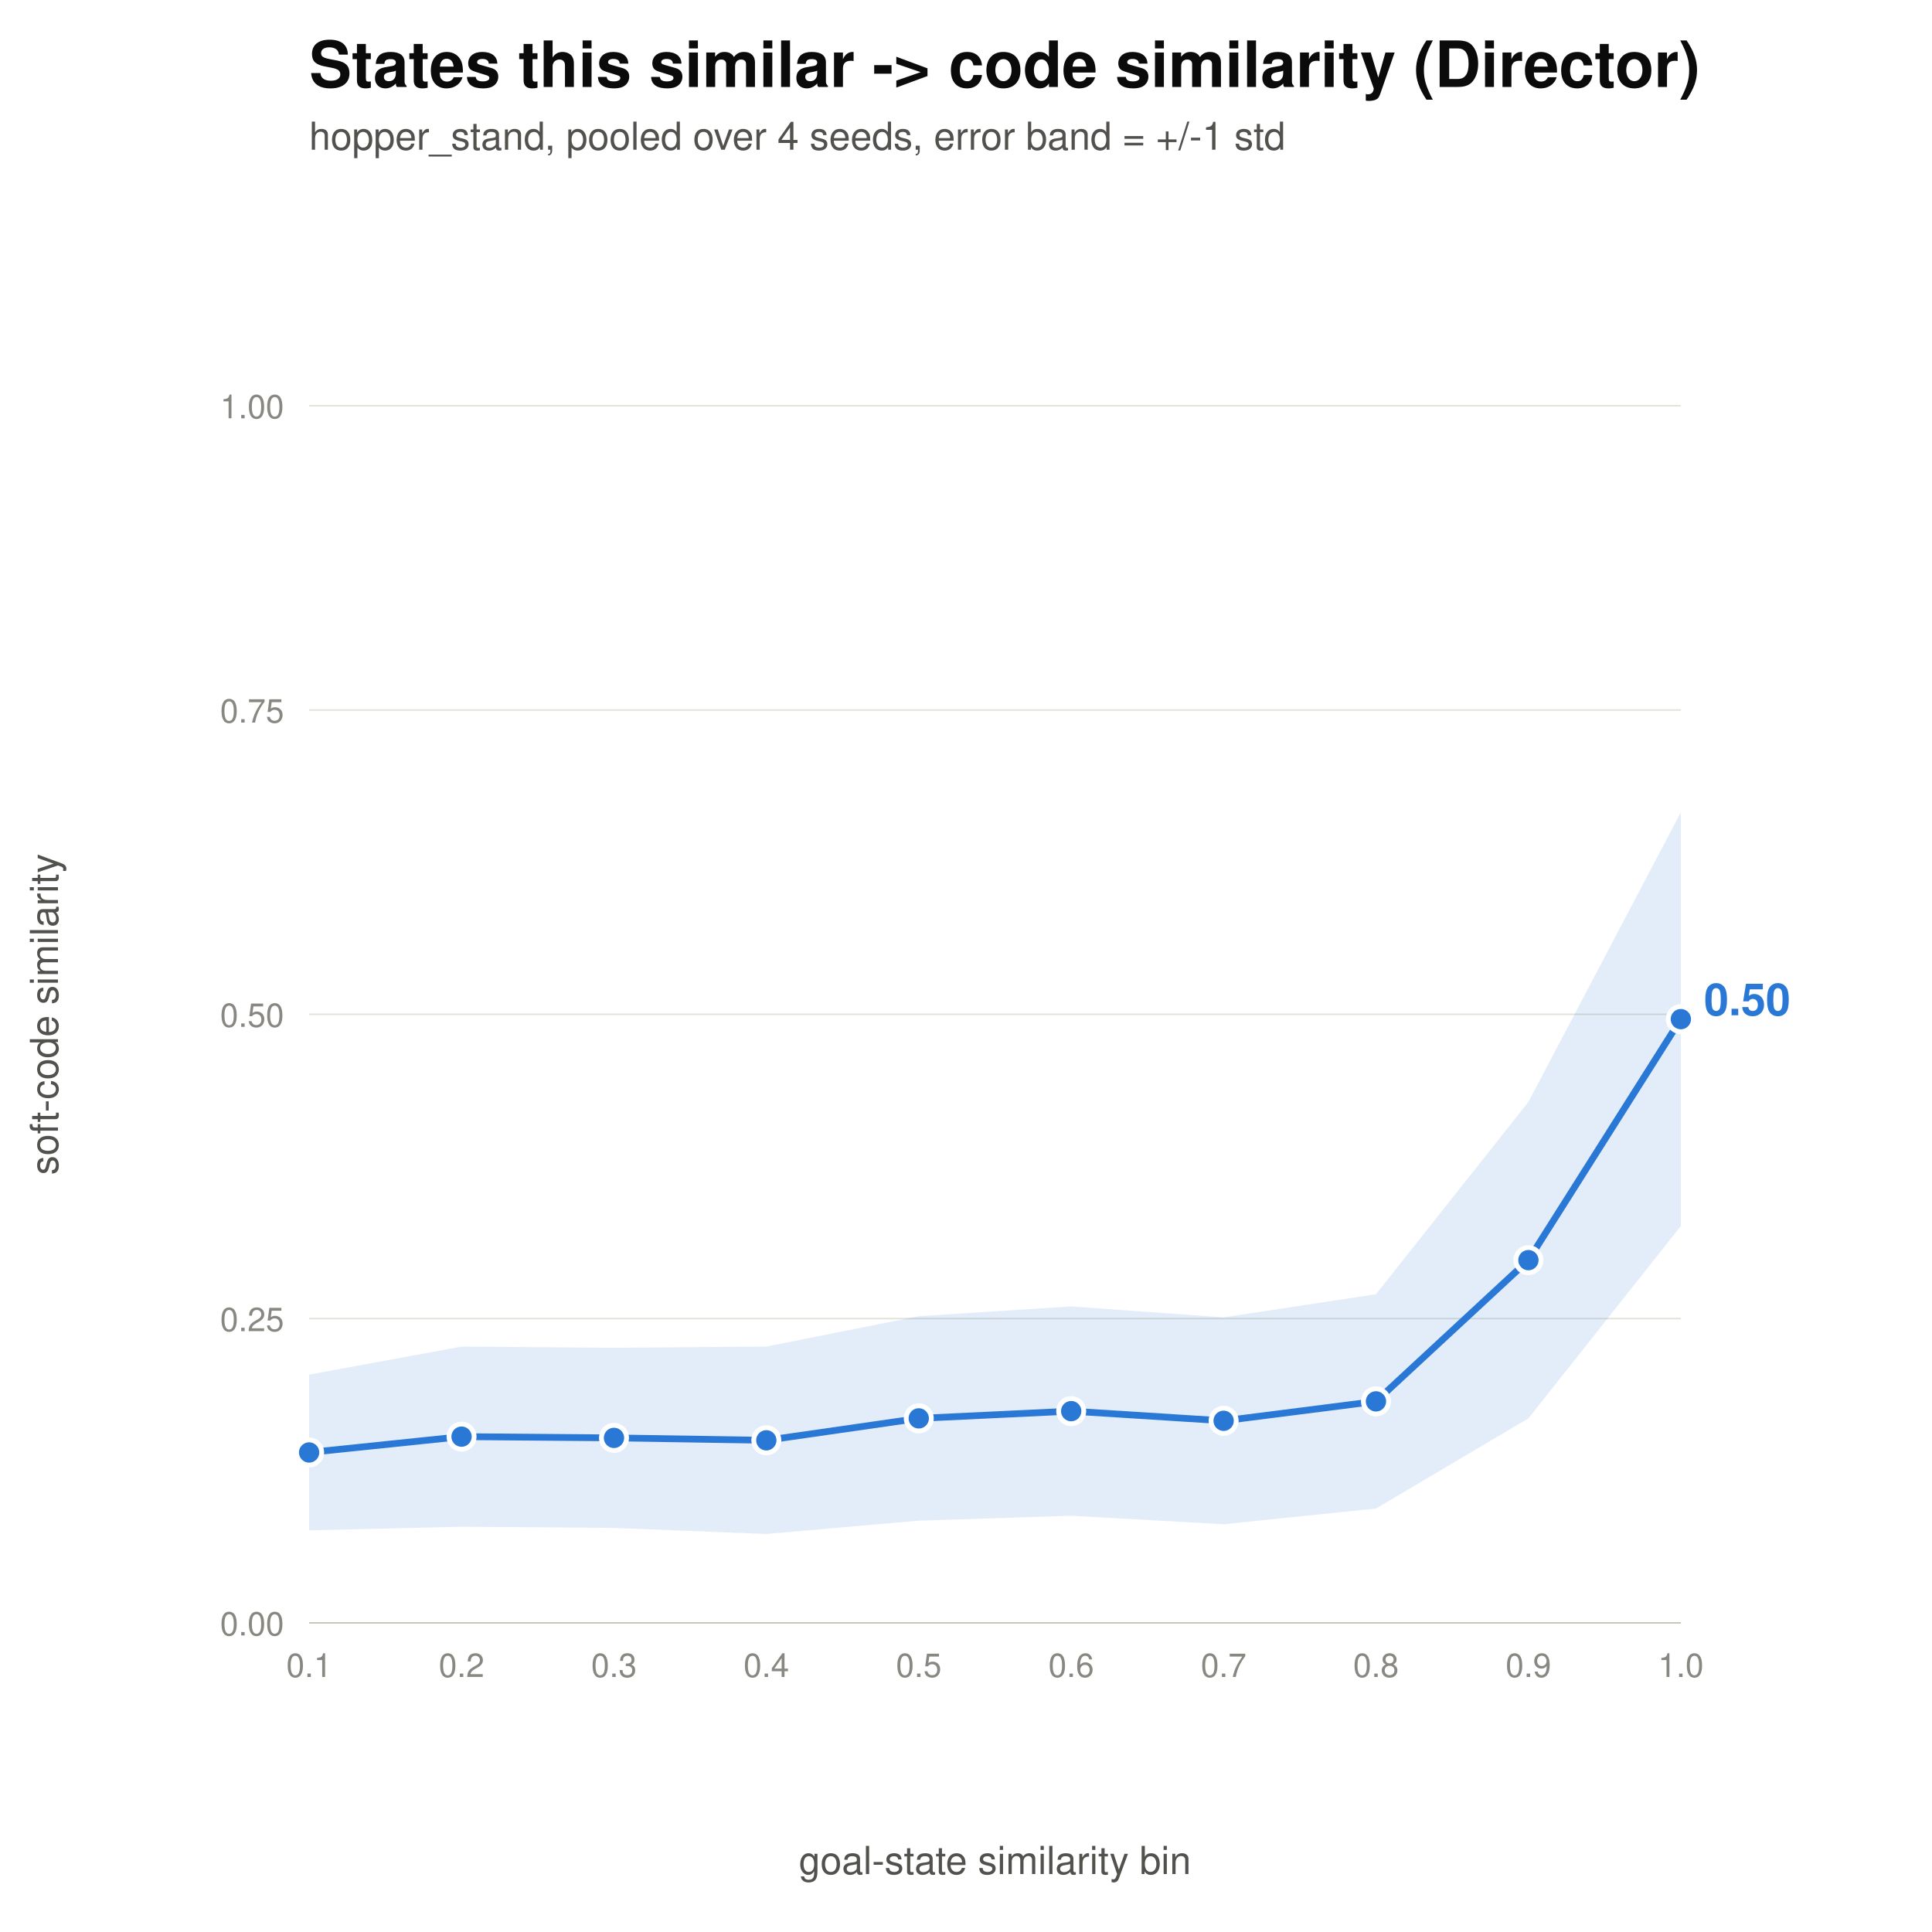
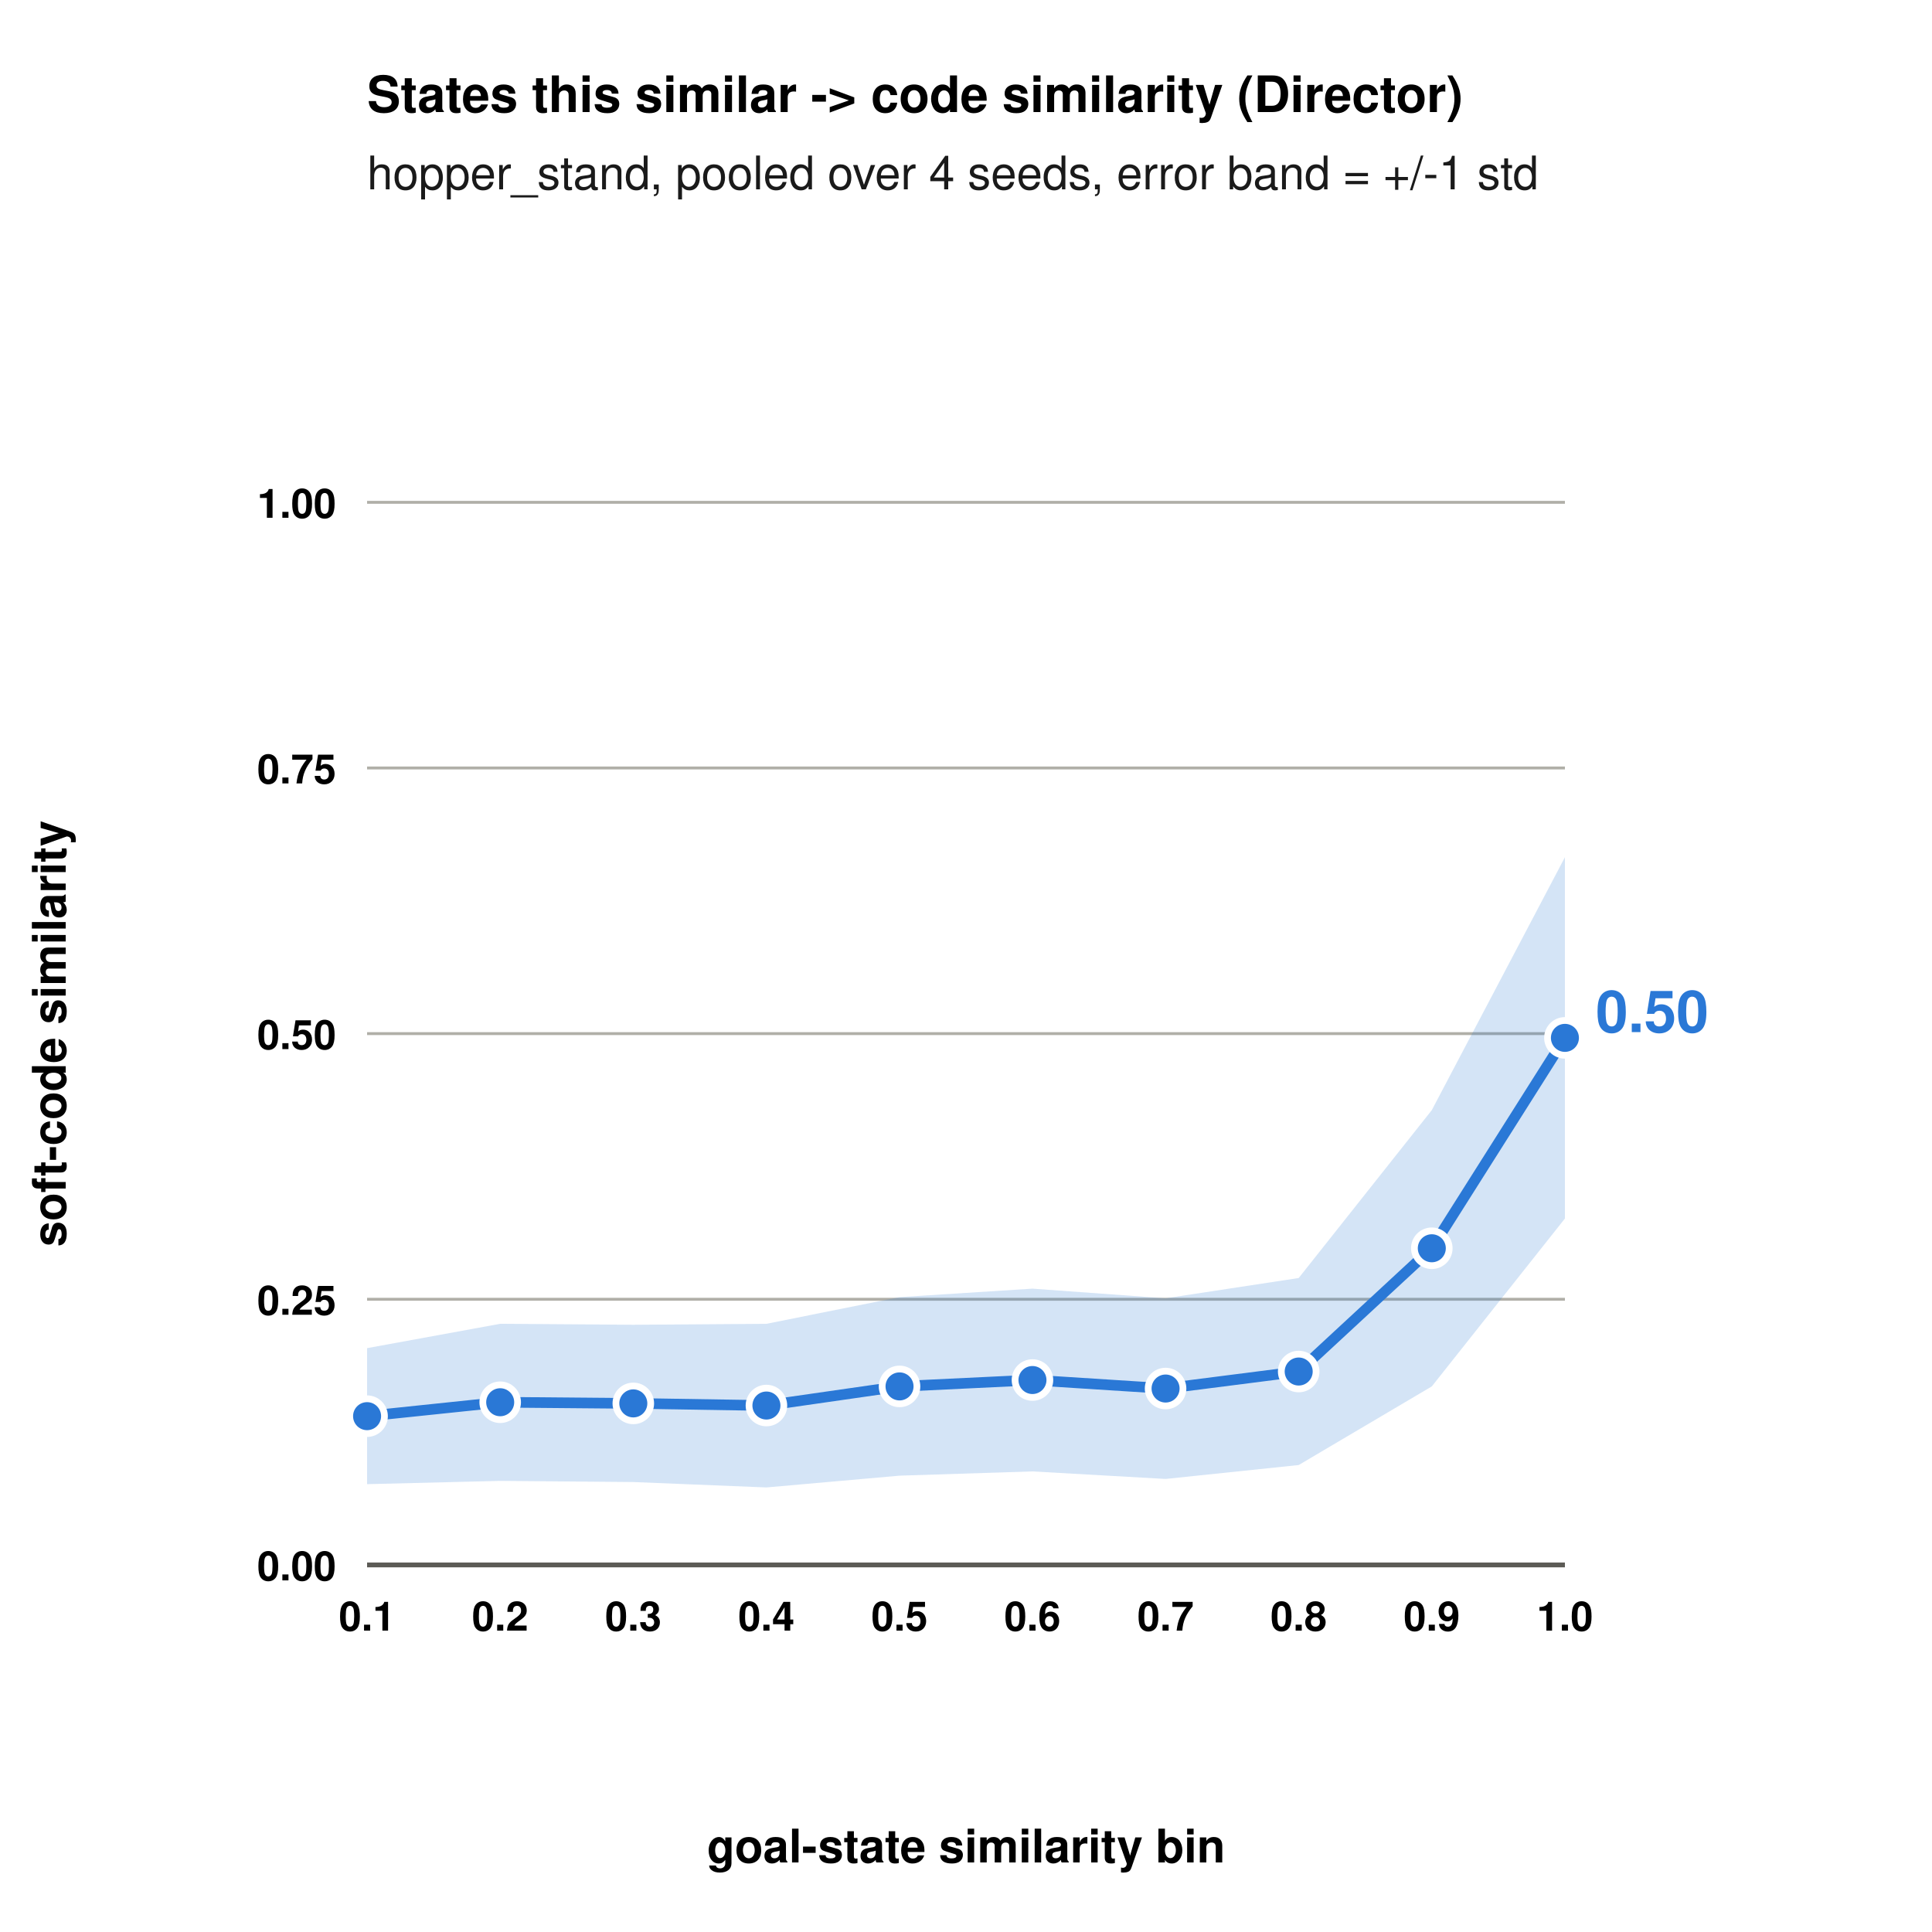
- <svg xmlns="http://www.w3.org/2000/svg" width="2000" height="2000" viewBox="0 0 2000 2000" font-family="Helvetica,Arial,sans-serif">
-   <rect x="0" y="0" width="2000" height="2000" fill="white" />
-   <text x="320" y="90" font-size="66" font-weight="bold" fill="#0b0b0b">States this similar -&gt; code similarity (Director)</text>
-   <text x="320" y="155" font-size="40" fill="#52514e">hopper_stand, pooled over 4 seeds, error band = +/-1 std</text>
-   <line x1="320" y1="1680.0" x2="1740" y2="1680.0" stroke="#c3c2b7" stroke-width="1.5" />
-   <text x="294" y="1693.0" font-size="34" text-anchor="end" fill="#898781">0.00</text>
-   <line x1="320" y1="1365.0" x2="1740" y2="1365.0" stroke="#e1e0d9" stroke-width="1.5" />
-   <text x="294" y="1378.0" font-size="34" text-anchor="end" fill="#898781">0.25</text>
-   <line x1="320" y1="1050.0" x2="1740" y2="1050.0" stroke="#e1e0d9" stroke-width="1.5" />
-   <text x="294" y="1063.0" font-size="34" text-anchor="end" fill="#898781">0.50</text>
-   <line x1="320" y1="735.0" x2="1740" y2="735.0" stroke="#e1e0d9" stroke-width="1.5" />
-   <text x="294" y="748.0" font-size="34" text-anchor="end" fill="#898781">0.75</text>
-   <line x1="320" y1="420.0" x2="1740" y2="420.0" stroke="#e1e0d9" stroke-width="1.5" />
-   <text x="294" y="433.0" font-size="34" text-anchor="end" fill="#898781">1.00</text>
-   <text x="320.0" y="1736.0" font-size="34" text-anchor="middle" fill="#898781">0.1</text>
-   <text x="477.8" y="1736.0" font-size="34" text-anchor="middle" fill="#898781">0.2</text>
-   <text x="635.6" y="1736.0" font-size="34" text-anchor="middle" fill="#898781">0.3</text>
-   <text x="793.3" y="1736.0" font-size="34" text-anchor="middle" fill="#898781">0.4</text>
-   <text x="951.1" y="1736.0" font-size="34" text-anchor="middle" fill="#898781">0.5</text>
-   <text x="1108.9" y="1736.0" font-size="34" text-anchor="middle" fill="#898781">0.6</text>
-   <text x="1266.7" y="1736.0" font-size="34" text-anchor="middle" fill="#898781">0.7</text>
-   <text x="1424.4" y="1736.0" font-size="34" text-anchor="middle" fill="#898781">0.8</text>
-   <text x="1582.2" y="1736.0" font-size="34" text-anchor="middle" fill="#898781">0.9</text>
-   <text x="1740.0" y="1736.0" font-size="34" text-anchor="middle" fill="#898781">1.0</text>
-   <text x="1030.0" y="1940" font-size="40" text-anchor="middle" fill="#52514e">goal-state similarity bin</text>
-   <text x="60" y="1050.0" font-size="40" text-anchor="middle" fill="#52514e" transform="rotate(-90 60 1050.0)">soft-code similarity</text>
-   <polygon points="320.0,1423.0 477.8,1394.0 635.6,1395.2 793.3,1394.0 951.1,1362.5 1108.9,1352.4 1266.7,1363.7 1424.4,1339.8 1582.2,1140.7 1740.0,840.8 1740.0,1269.2 1582.2,1468.3 1424.4,1561.6 1266.7,1577.9 1108.9,1569.1 951.1,1574.2 793.3,1588.0 635.6,1581.7 477.8,1580.5 320.0,1584.2" fill="#2a78d6" fill-opacity="0.13" stroke="none" />
-   <polyline points="320.0,1503.6 477.8,1487.2 635.6,1488.5 793.3,1491.0 951.1,1468.3 1108.9,1460.8 1266.7,1470.8 1424.4,1450.7 1582.2,1304.5 1740.0,1055.0" fill="none" stroke="#2a78d6" stroke-width="7" stroke-linejoin="round" stroke-linecap="round" />
-   <circle cx="320.0" cy="1503.6" r="13" fill="#2a78d6" stroke="white" stroke-width="5" />
-   <circle cx="477.8" cy="1487.2" r="13" fill="#2a78d6" stroke="white" stroke-width="5" />
-   <circle cx="635.6" cy="1488.5" r="13" fill="#2a78d6" stroke="white" stroke-width="5" />
-   <circle cx="793.3" cy="1491.0" r="13" fill="#2a78d6" stroke="white" stroke-width="5" />
-   <circle cx="951.1" cy="1468.3" r="13" fill="#2a78d6" stroke="white" stroke-width="5" />
-   <circle cx="1108.9" cy="1460.8" r="13" fill="#2a78d6" stroke="white" stroke-width="5" />
-   <circle cx="1266.7" cy="1470.8" r="13" fill="#2a78d6" stroke="white" stroke-width="5" />
-   <circle cx="1424.4" cy="1450.7" r="13" fill="#2a78d6" stroke="white" stroke-width="5" />
-   <circle cx="1582.2" cy="1304.5" r="13" fill="#2a78d6" stroke="white" stroke-width="5" />
-   <circle cx="1740.0" cy="1055.0" r="13" fill="#2a78d6" stroke="white" stroke-width="5" />
-   <text x="1764.0" y="1051.0" font-size="46" font-weight="bold" fill="#2a78d6">0.50</text>
+ <svg xmlns="http://www.w3.org/2000/svg" width="1000" height="1000" viewBox="0 0 1000 1000" font-family="Helvetica,Arial,sans-serif">
+   <rect x="0" y="0" width="1000" height="1000" fill="white" />
+   <text x="190" y="58" font-size="26.0" font-weight="bold" fill="#000000">States this similar -&gt; code similarity (Director)</text>
+   <text x="190" y="98" font-size="24" fill="#1a1a1a">hopper_stand, pooled over 4 seeds, error band = +/-1 std</text>
+   <line x1="190" y1="810.0" x2="810" y2="810.0" stroke="#5c5b56" stroke-width="2.5" />
+   <text x="174" y="818.0" font-size="21" font-weight="600" text-anchor="end" fill="#000000">0.00</text>
+   <line x1="190" y1="672.5" x2="810" y2="672.5" stroke="#b0afa8" stroke-width="1.5" />
+   <text x="174" y="680.5" font-size="21" font-weight="600" text-anchor="end" fill="#000000">0.25</text>
+   <line x1="190" y1="535.0" x2="810" y2="535.0" stroke="#b0afa8" stroke-width="1.5" />
+   <text x="174" y="543.0" font-size="21" font-weight="600" text-anchor="end" fill="#000000">0.50</text>
+   <line x1="190" y1="397.5" x2="810" y2="397.5" stroke="#b0afa8" stroke-width="1.5" />
+   <text x="174" y="405.5" font-size="21" font-weight="600" text-anchor="end" fill="#000000">0.75</text>
+   <line x1="190" y1="260.0" x2="810" y2="260.0" stroke="#b0afa8" stroke-width="1.5" />
+   <text x="174" y="268.0" font-size="21" font-weight="600" text-anchor="end" fill="#000000">1.00</text>
+   <text x="190.0" y="844.0" font-size="21" font-weight="600" text-anchor="middle" fill="#000000">0.1</text>
+   <text x="258.9" y="844.0" font-size="21" font-weight="600" text-anchor="middle" fill="#000000">0.2</text>
+   <text x="327.8" y="844.0" font-size="21" font-weight="600" text-anchor="middle" fill="#000000">0.3</text>
+   <text x="396.7" y="844.0" font-size="21" font-weight="600" text-anchor="middle" fill="#000000">0.4</text>
+   <text x="465.6" y="844.0" font-size="21" font-weight="600" text-anchor="middle" fill="#000000">0.5</text>
+   <text x="534.4" y="844.0" font-size="21" font-weight="600" text-anchor="middle" fill="#000000">0.6</text>
+   <text x="603.3" y="844.0" font-size="21" font-weight="600" text-anchor="middle" fill="#000000">0.7</text>
+   <text x="672.2" y="844.0" font-size="21" font-weight="600" text-anchor="middle" fill="#000000">0.8</text>
+   <text x="741.1" y="844.0" font-size="21" font-weight="600" text-anchor="middle" fill="#000000">0.9</text>
+   <text x="810.0" y="844.0" font-size="21" font-weight="600" text-anchor="middle" fill="#000000">1.0</text>
+   <text x="500.0" y="964" font-size="24" font-weight="600" text-anchor="middle" fill="#000000">goal-state similarity bin</text>
+   <text x="34" y="535.0" font-size="24" font-weight="600" text-anchor="middle" fill="#000000" transform="rotate(-90 34 535.0)">soft-code similarity</text>
+   <polygon points="190.0,697.8 258.9,685.2 327.8,685.7 396.7,685.2 465.6,671.4 534.4,667.0 603.3,672.0 672.2,661.5 741.1,574.6 810.0,443.7 810.0,630.7 741.1,717.6 672.2,758.3 603.3,765.5 534.4,761.6 465.6,763.8 396.7,769.9 327.8,767.1 258.9,766.5 190.0,768.2" fill="#2a78d6" fill-opacity="0.20" stroke="none" />
+   <polyline points="190.0,733.0 258.9,725.8 327.8,726.4 396.7,727.5 465.6,717.6 534.4,714.3 603.3,718.7 672.2,709.9 741.1,646.1 810.0,537.2" fill="none" stroke="#2a78d6" stroke-width="5.5" stroke-linejoin="round" stroke-linecap="round" />
+   <circle cx="190.0" cy="733.0" r="9" fill="#2a78d6" stroke="white" stroke-width="3.5" />
+   <circle cx="258.9" cy="725.8" r="9" fill="#2a78d6" stroke="white" stroke-width="3.5" />
+   <circle cx="327.8" cy="726.4" r="9" fill="#2a78d6" stroke="white" stroke-width="3.5" />
+   <circle cx="396.7" cy="727.5" r="9" fill="#2a78d6" stroke="white" stroke-width="3.5" />
+   <circle cx="465.6" cy="717.6" r="9" fill="#2a78d6" stroke="white" stroke-width="3.5" />
+   <circle cx="534.4" cy="714.3" r="9" fill="#2a78d6" stroke="white" stroke-width="3.5" />
+   <circle cx="603.3" cy="718.7" r="9" fill="#2a78d6" stroke="white" stroke-width="3.5" />
+   <circle cx="672.2" cy="709.9" r="9" fill="#2a78d6" stroke="white" stroke-width="3.5" />
+   <circle cx="741.1" cy="646.1" r="9" fill="#2a78d6" stroke="white" stroke-width="3.5" />
+   <circle cx="810.0" cy="537.2" r="9" fill="#2a78d6" stroke="white" stroke-width="3.5" />
+   <text x="826.0" y="534.2" font-size="30" font-weight="bold" fill="#2a78d6">0.50</text>
</svg>
